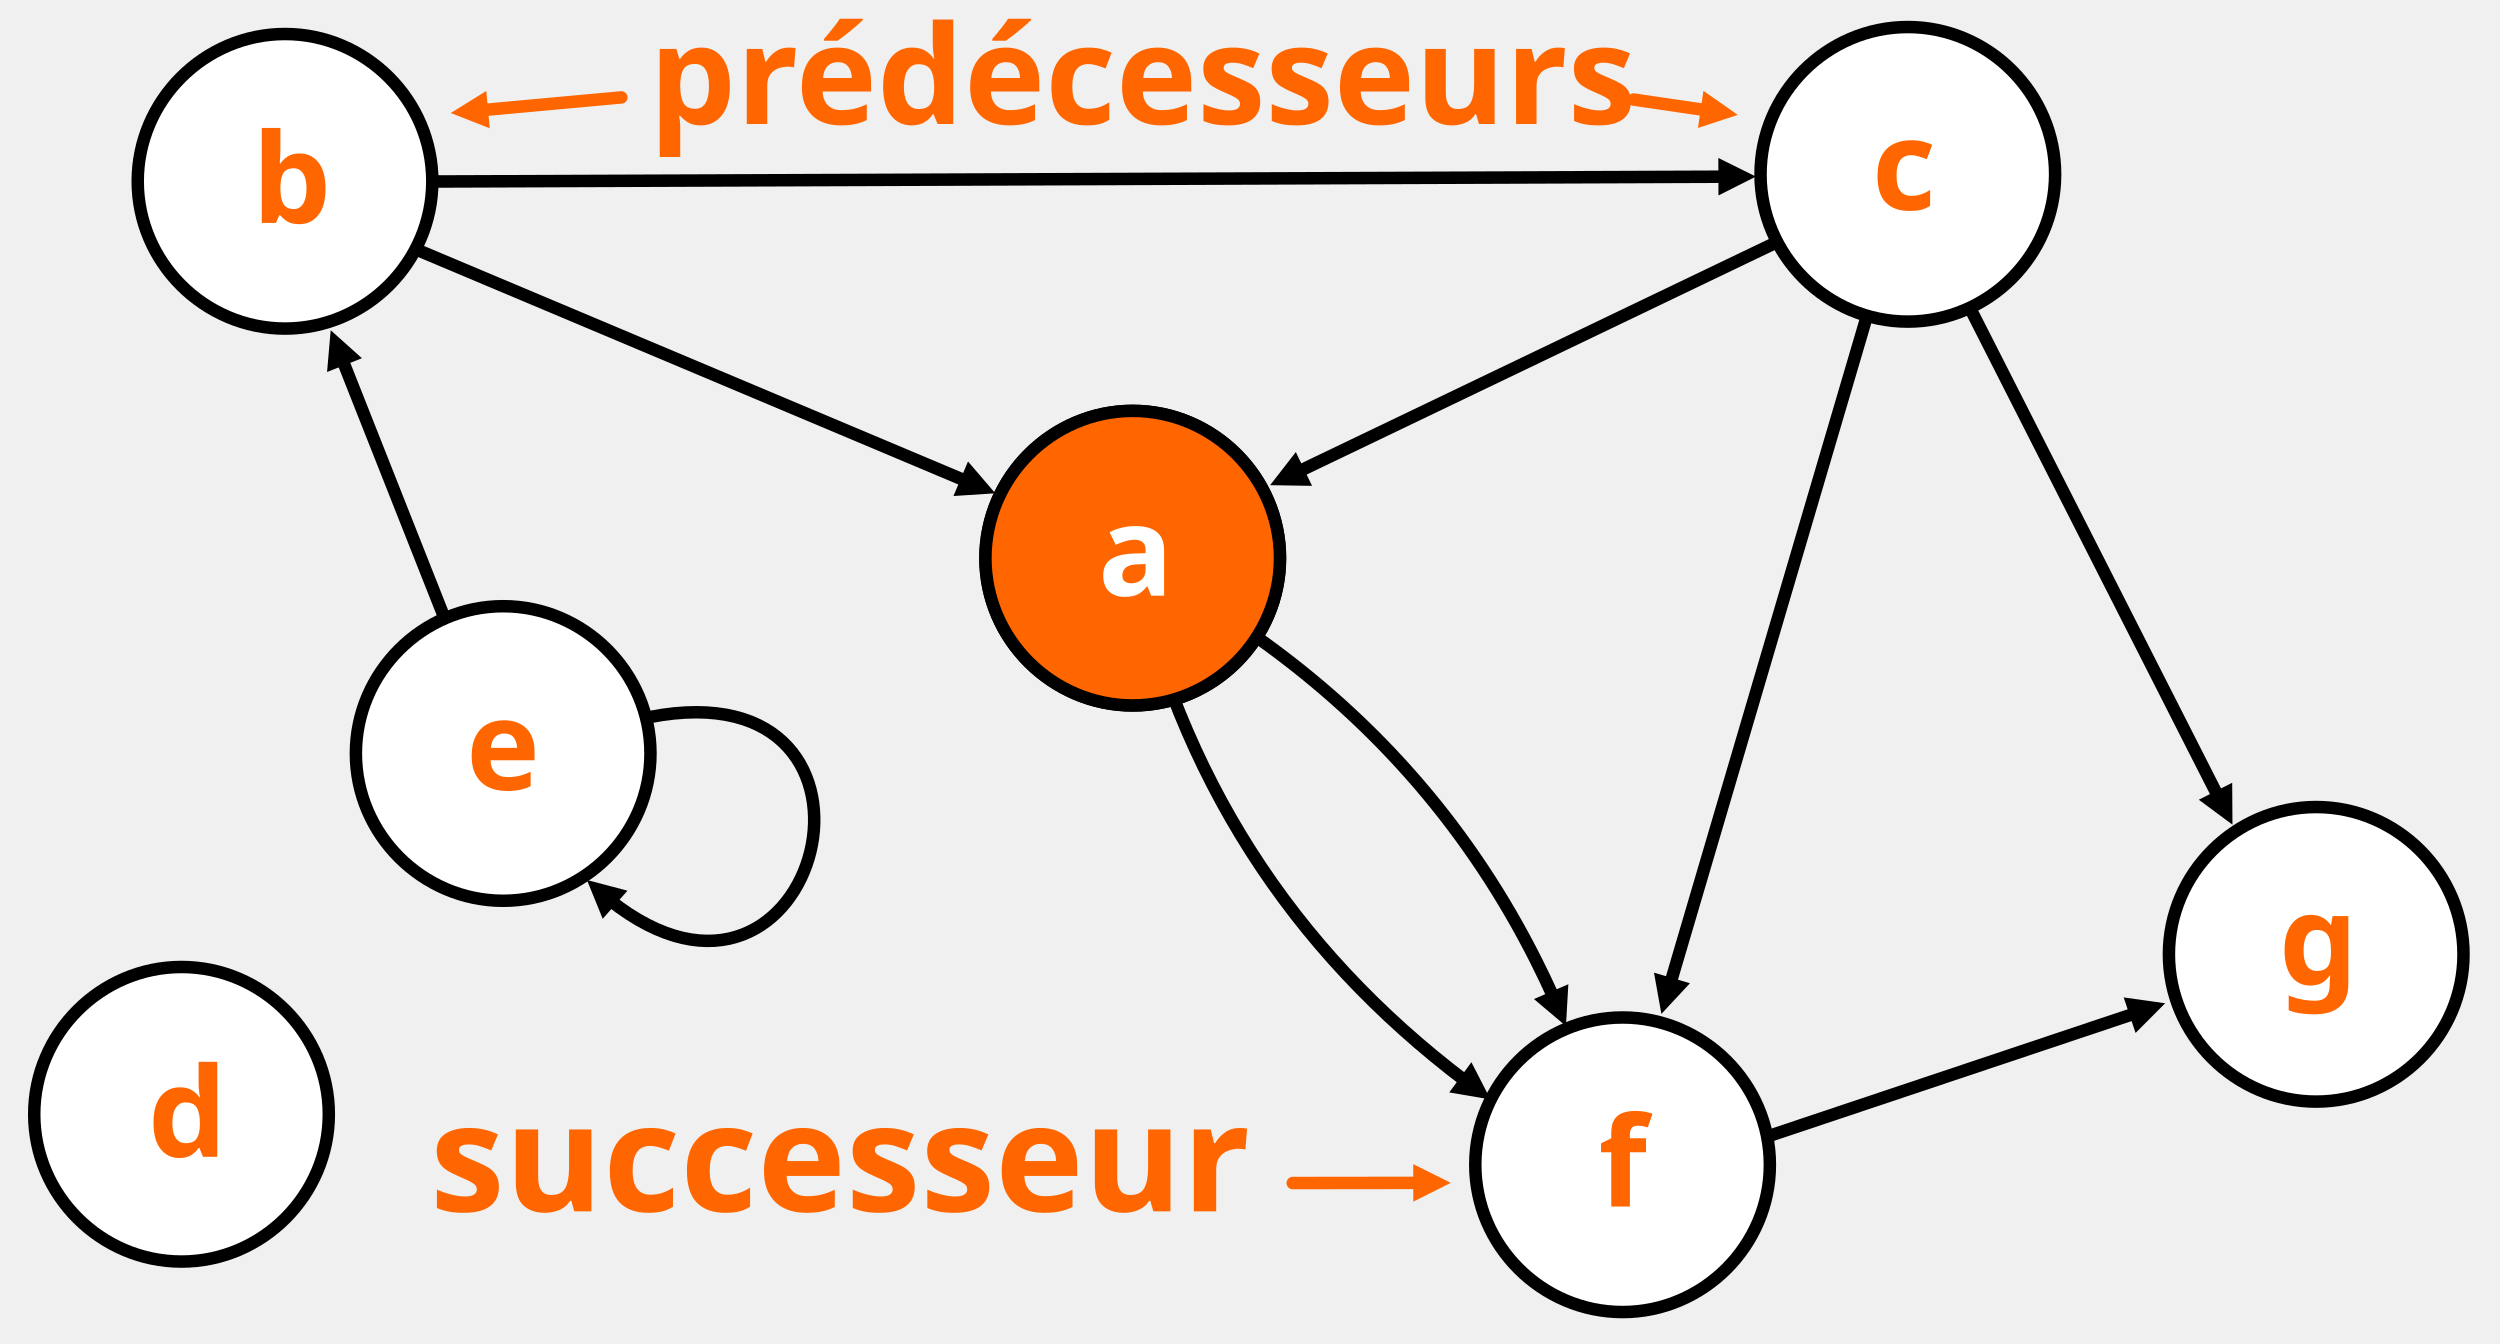
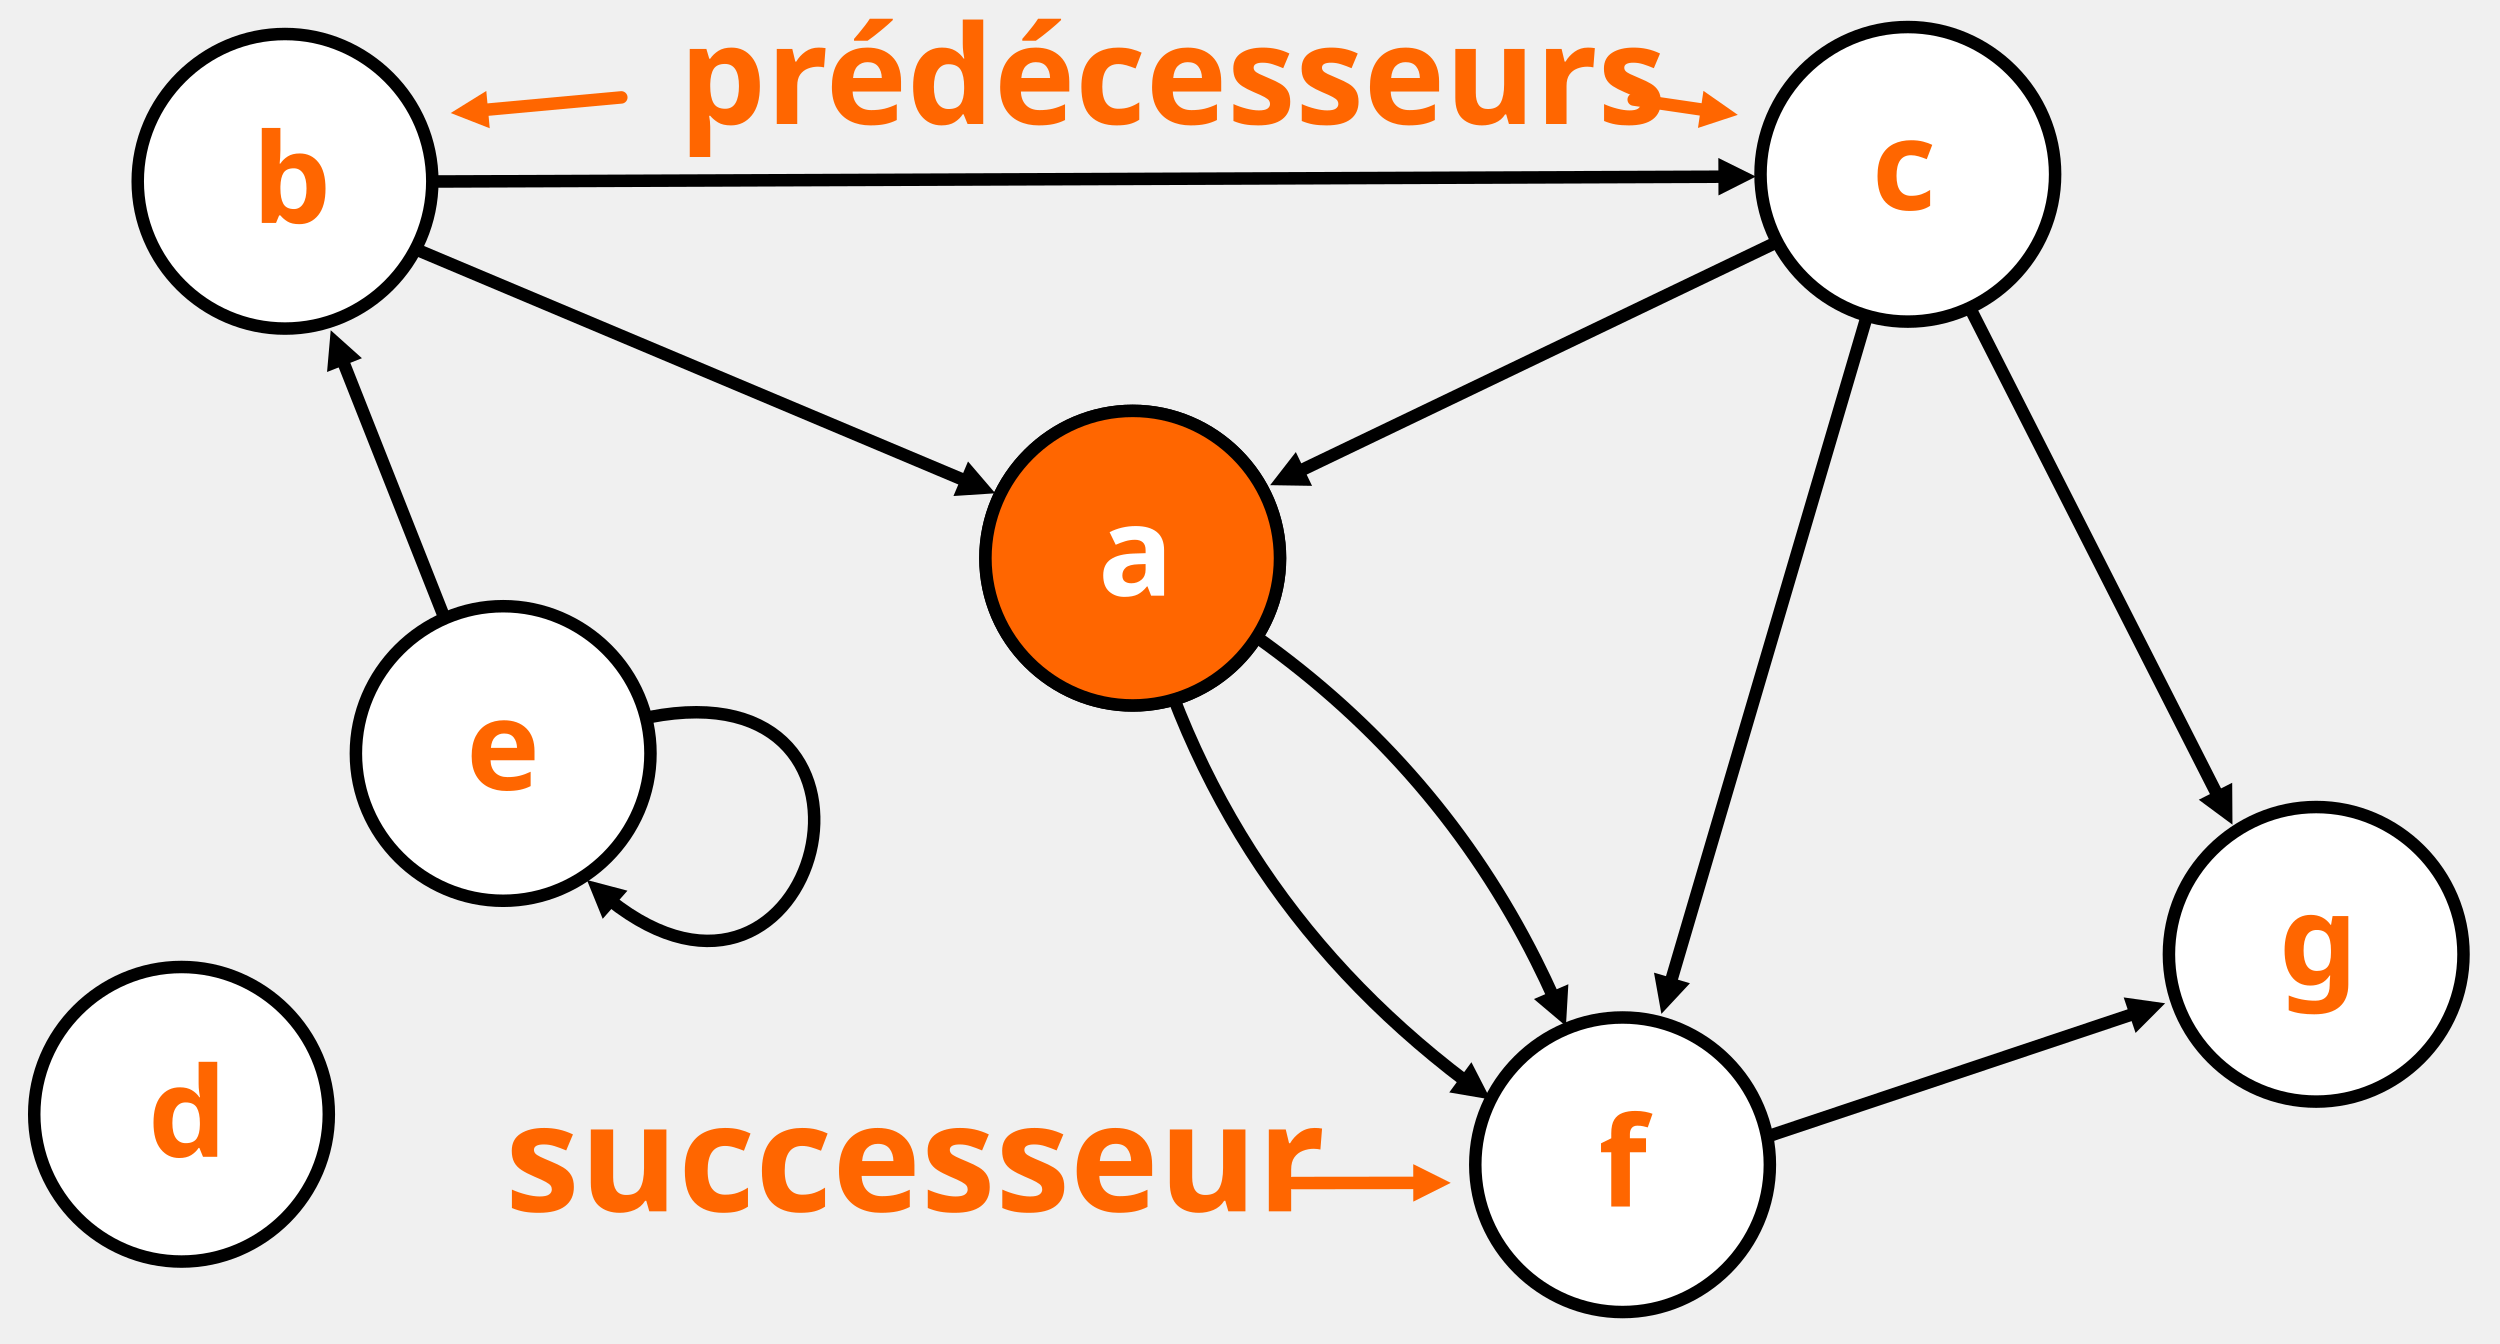
<svg xmlns="http://www.w3.org/2000/svg" width="100%" height="100%" viewBox="0 0 1667 896" version="1.1" xml:space="preserve" style="fill-rule:evenodd;clip-rule:evenodd;">
  <g id="Layer-1">
    <g id="directed">
      <path id="path5122" d="M241.329,238.855l-20.817,-18.651l-2.431,27.845l23.248,-9.194Z" />
      <path d="M227.866,238.802c19.028,48.116 68.4,172.961 68.4,172.961" style="fill:none;stroke:#000;stroke-width:8.33px;" />
      <path id="path51221" d="M864.062,301.426l-17.135,22.082l27.947,0.459l-10.812,-22.541Z" />
      <path d="M864.96,314.859c80.638,-38.677 404.227,-193.883 404.227,-193.883" style="fill:none;stroke:#000;stroke-width:8.33px;" />
      <path id="path51222" d="M1102.88,648.567l4.926,27.513l19.055,-20.449l-23.981,-7.064Z" />
      <path d="M1113.45,656.895c28.766,-97.657 157.568,-534.936 157.568,-534.936" style="fill:none;stroke:#000;stroke-width:8.33px;" />
      <path id="path51223" d="M1416.06,665.068l27.676,3.913l-19.736,19.792l-7.94,-23.705Z" />
      <path d="M1078.82,791.203c0,0 271.064,-90.789 345.95,-115.87" style="fill:none;stroke:#000;stroke-width:8.33px;" />
      <path id="path5114" d="M645.467,307.707l18.189,21.222l-27.891,1.819l9.702,-23.041Z" />
      <path d="M192.082,130.36c0,0 366.051,154.136 453.142,190.808" style="fill:none;stroke:#000;stroke-width:8.33px;" />
      <path id="path51224" d="M1145.78,105.331l25.047,12.407l-24.954,12.593l-0.093,-25Z" />
      <path d="M188.8,121.394c0,0 822.488,-3.062 962.026,-3.582" style="fill:none;stroke:#000;stroke-width:8.33px;" />
      <path id="path51225" d="M1466.14,533.263l22.469,16.625l-0.181,-27.95l-22.288,11.325Z" />
      <path d="M1479.55,532.058c-41.707,-82.086 -213.212,-419.629 -213.212,-419.629" style="fill:none;stroke:#000;stroke-width:8.33px;" />
      <path id="path51226" d="M418.392,593.906l-27.028,-7.121l10.52,25.895l16.508,-18.774Z" />
      <path d="M406.383,599.991c140.216,111.823 208.131,-157.014 26.906,-121.868" style="fill:none;stroke:#000;stroke-width:8.33px;" />
      <path id="path51227" d="M1045.78,656.282l-1.612,27.904l-21.356,-18.032l22.968,-9.872Z" />
      <path d="M837.509,424.486c82.939,58.698 144.078,131.363 186.669,215.912c4.209,8.356 8.237,16.828 12.087,25.414" style="fill:none;stroke:#000;stroke-width:8.33px;" />
      <path id="path51228" d="M981.14,708.277l12.765,24.866l-27.551,-4.707l14.786,-20.159Z" />
      <path d="M755.027,374.52c32.318,141.907 104.006,257.031 222.751,346.794" style="fill:none;stroke:#000;stroke-width:8.33px;" />
    </g>
    <g>
      <path id="path4622" d="M853.509,372.182c0,53.879 -44.336,98.214 -98.214,98.214c-53.879,0 -98.215,-44.335 -98.215,-98.214c0,-53.879 44.336,-98.214 98.215,-98.214c53.878,0 98.214,44.335 98.214,98.214l0,0Z" style="fill:#fff;stroke:#000;stroke-width:8.33px;" />
      <text x="732.135px" y="397.179px" style="font-family:'SourceSansPro-Bold', 'Source Sans Pro', sans-serif;font-weight:700;font-size:83.333px;fill:#f60;">a</text>
    </g>
    <g>
      <path id="path46221" d="M853.509,372.182c0,53.879 -44.336,98.214 -98.214,98.214c-53.879,0 -98.215,-44.335 -98.215,-98.214c0,-53.879 44.336,-98.214 98.215,-98.214c53.878,0 98.214,44.335 98.214,98.214l0,0Z" style="fill:#f60;stroke:#000;stroke-width:8.33px;" />
      <text x="732.135px" y="397.179px" style="font-family:'SourceSansPro-Bold', 'Source Sans Pro', sans-serif;font-weight:700;font-size:83.333px;fill:#fff;">a</text>
    </g>
    <g>
      <path id="path4445" d="M219.255,743.001c0,53.878 -44.336,98.214 -98.215,98.214c-53.878,0 -98.214,-44.336 -98.214,-98.214c0,-53.879 44.336,-98.215 98.214,-98.215c53.879,0 98.215,44.336 98.215,98.215l0,0Z" style="fill:#fff;stroke:#000;stroke-width:8.33px;" />
      <text x="98.609px" y="771.344px" style="font-family:'SourceSansPro-Bold', 'Source Sans Pro', sans-serif;font-weight:700;font-size:83.333px;fill:#f60;">d</text>
    </g>
    <g>
      <path id="path4455" d="M433.733,502.427c0,53.879 -44.335,98.215 -98.214,98.215c-53.879,0 -98.214,-44.336 -98.214,-98.215c0,-53.878 44.335,-98.214 98.214,-98.214c53.879,0 98.214,44.336 98.214,98.214l0,0Z" style="fill:#fff;stroke:#000;stroke-width:8.33px;" />
      <text x="310.755px" y="526.604px" style="font-family:'SourceSansPro-Bold', 'Source Sans Pro', sans-serif;font-weight:700;font-size:83.333px;fill:#f60;">e</text>
    </g>
    <g>
      <path id="path4016" d="M288.264,120.887c0,53.879 -44.336,98.215 -98.214,98.215c-53.879,0 -98.215,-44.336 -98.215,-98.215c0,-53.878 44.336,-98.214 98.215,-98.214c53.878,0 98.214,44.336 98.214,98.214l0,0Z" style="fill:#fff;stroke:#000;stroke-width:8.33px;" />
      <text x="168.049px" y="148.65px" style="font-family:'SourceSansPro-Bold', 'Source Sans Pro', sans-serif;font-weight:700;font-size:83.333px;fill:#f60;">b</text>
    </g>
    <g>
      <path id="path4602" d="M1180.15,776.666c0,53.878 -44.335,98.214 -98.214,98.214c-53.879,0 -98.215,-44.336 -98.215,-98.214c0,-53.879 44.336,-98.215 98.215,-98.215c53.879,0 98.214,44.336 98.214,98.215l0,0Z" style="fill:#fff;stroke:#000;stroke-width:8.33px;" />
      <text x="1065.89px" y="804.509px" style="font-family:'SourceSansPro-Bold', 'Source Sans Pro', sans-serif;font-weight:700;font-size:83.333px;fill:#f60;">f</text>
    </g>
    <g>
      <path id="path4752" d="M1642.66,636.343c0,53.879 -44.336,98.214 -98.214,98.214c-53.879,0 -98.215,-44.335 -98.215,-98.214c0,-53.879 44.336,-98.214 98.215,-98.214c53.878,0 98.214,44.335 98.214,98.214l0,0Z" style="fill:#fff;stroke:#000;stroke-width:8.33px;" />
      <text x="1519.61px" y="656.353px" style="font-family:'SourceSansPro-Bold', 'Source Sans Pro', sans-serif;font-weight:700;font-size:83.333px;fill:#f60;">g</text>
    </g>
    <g>
      <path id="path4863" d="M1370.35,116.237c0,53.879 -44.335,98.215 -98.214,98.215c-53.879,0 -98.214,-44.336 -98.214,-98.215c0,-53.878 44.335,-98.214 98.214,-98.214c53.879,0 98.214,44.336 98.214,98.214l0,0Z" style="fill:#fff;stroke:#000;stroke-width:8.33px;" />
      <text x="1248.18px" y="139.833px" style="font-family:'SourceSansPro-Bold', 'Source Sans Pro', sans-serif;font-weight:700;font-size:83.333px;fill:#f60;">c</text>
    </g>
    <path d="M942.344,776.253l25.015,12.47l-24.985,12.53l-0.03,-25Z" style="fill:#f60;" />
    <path d="M862.007,788.85c0,0 54.798,-0.066 85.352,-0.103" style="fill:none;stroke:#f60;stroke-width:8.33px;stroke-linecap:round;stroke-linejoin:round;stroke-miterlimit:1.5;" />
-     <text x="286.748px" y="807.709px" style="font-family:'SourceSansPro-Bold', 'Source Sans Pro', sans-serif;font-weight:700;font-size:100px;fill:#f60;">successeur</text>
+     <text x="336.748px" y="807.709px" style="font-family:'SourceSansPro-Bold', 'Source Sans Pro', sans-serif;font-weight:700;font-size:100px;fill:#f60;">successeur</text>
    <path d="M326.55,85.534l-26.036,-10.167l23.755,-14.729l2.281,24.896Z" style="fill:#f60;" />
    <path d="M414.277,64.944c0,0 -61.227,5.61 -93.846,8.598" style="fill:none;stroke:#f60;stroke-width:8.33px;stroke-linecap:round;stroke-linejoin:round;stroke-miterlimit:1.5;" />
    <path d="M1135.85,60.582l22.915,16.005l-26.553,8.729l3.638,-24.734Z" style="fill:#f60;" />
    <path d="M1089.36,66.378c0,0 29.104,4.281 49.62,7.299" style="fill:none;stroke:#f60;stroke-width:8.33px;stroke-linecap:round;stroke-linejoin:round;stroke-miterlimit:1.5;" />
-     <text x="432.765px" y="82.697px" style="font-family:'SourceSansPro-Bold', 'Source Sans Pro', sans-serif;font-weight:700;font-size:91.667px;fill:#f60;">prédécesseurs</text>
+     <text x="452.765px" y="82.697px" style="font-family:'SourceSansPro-Bold', 'Source Sans Pro', sans-serif;font-weight:700;font-size:91.667px;fill:#f60;">prédécesseurs</text>
  </g>
</svg>
